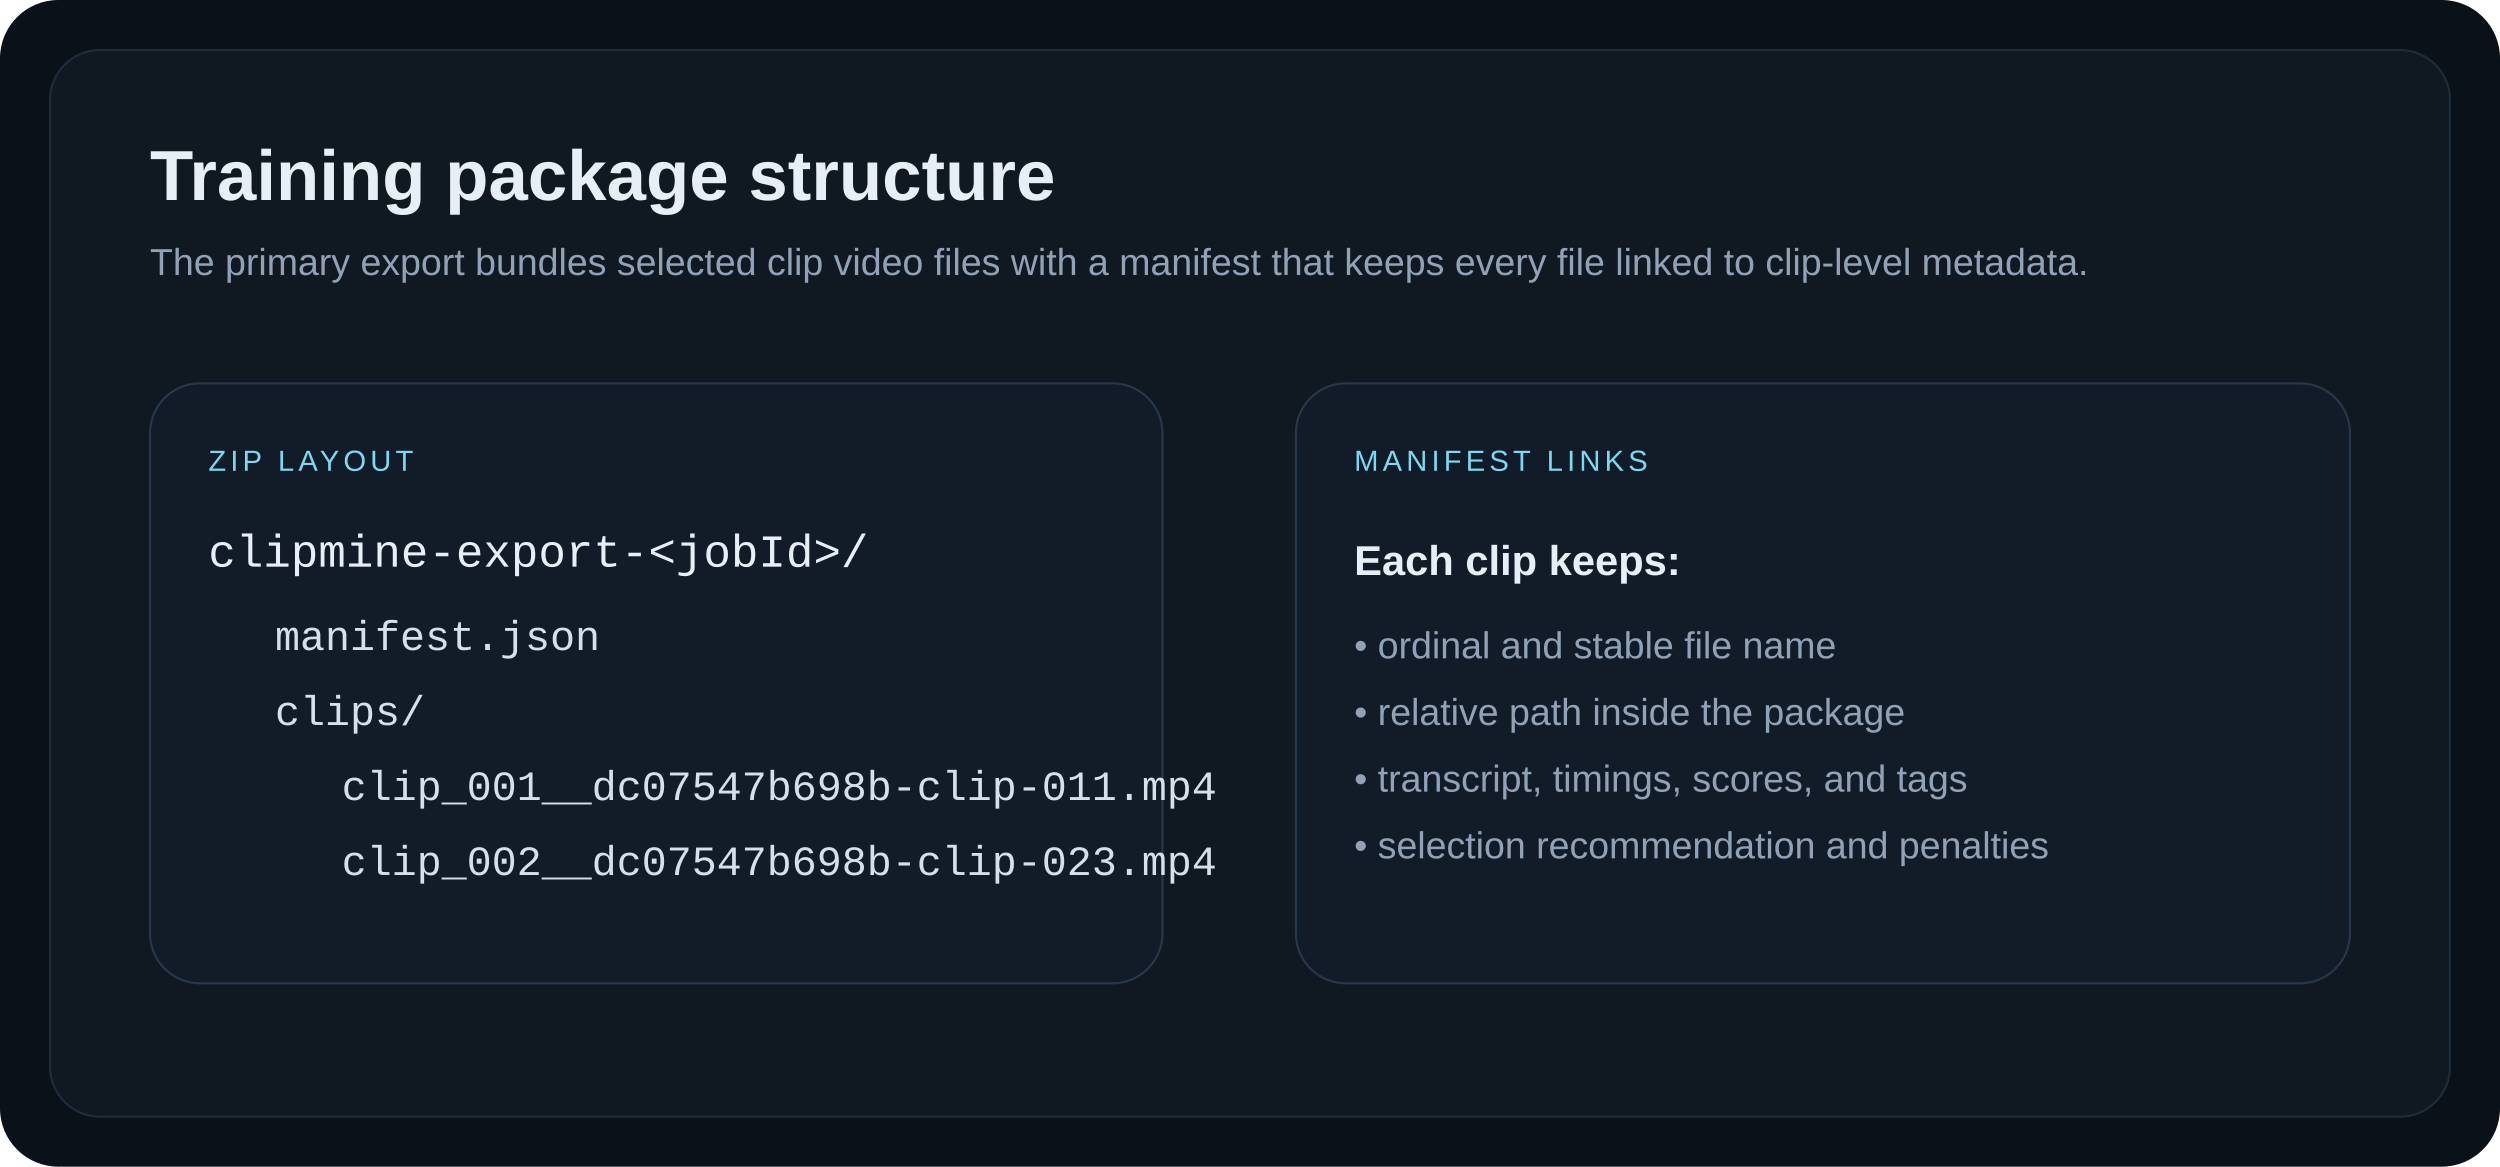
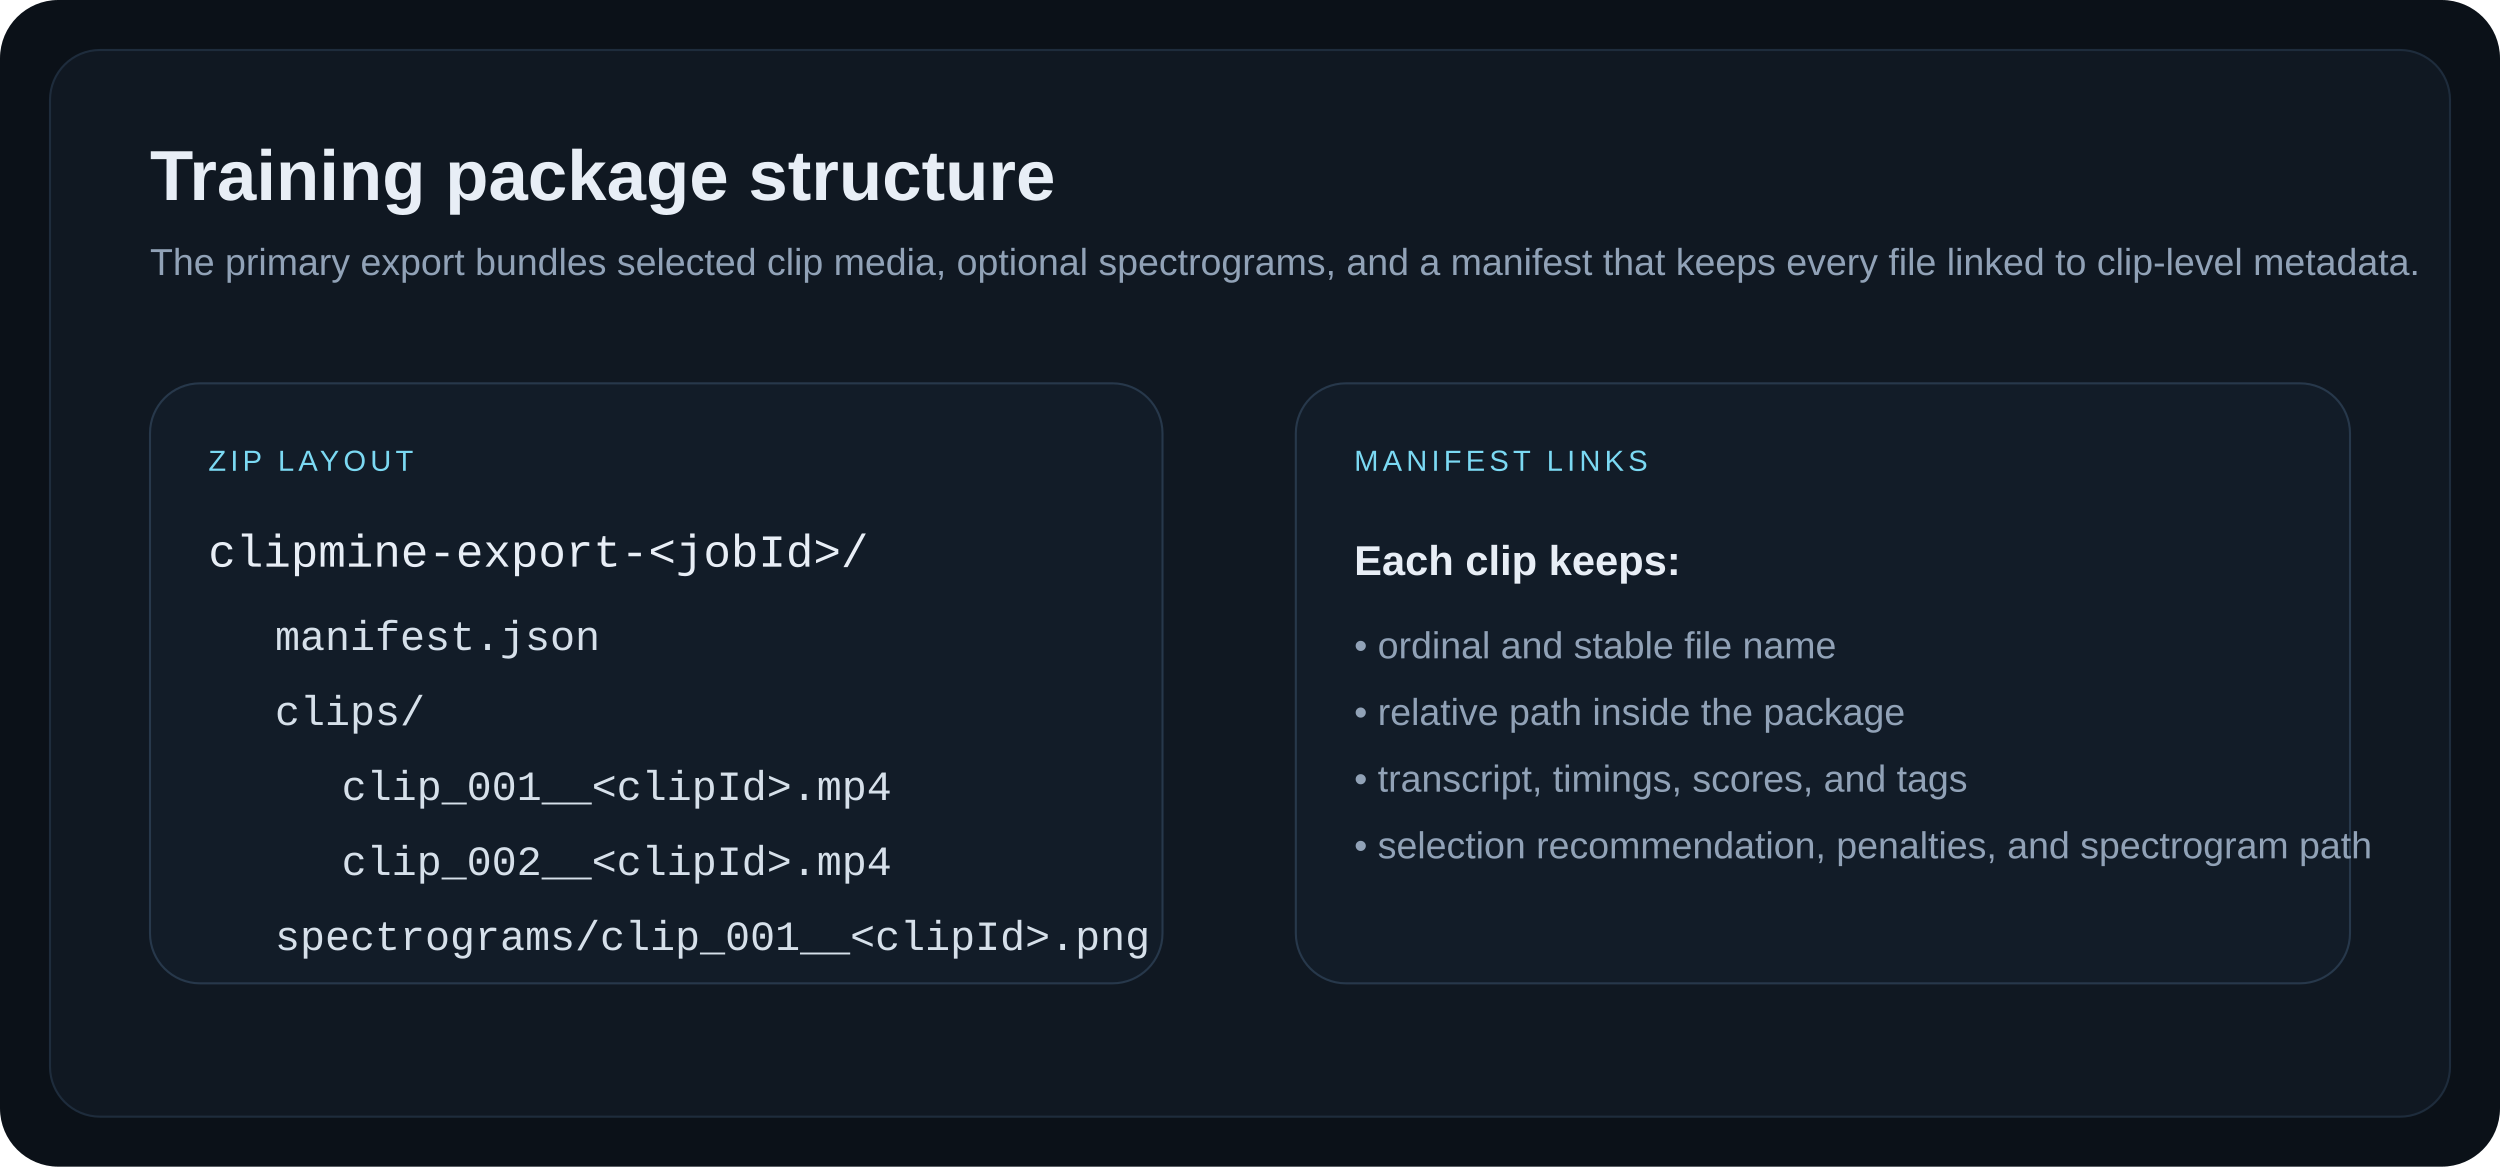
<svg xmlns="http://www.w3.org/2000/svg" width="1200" height="560" viewBox="0 0 1200 560" fill="none">
  <rect width="1200" height="560" rx="28" fill="#0B1118" />
  <rect x="24" y="24" width="1152" height="512" rx="24" fill="#101822" stroke="#1E2C3C" />
  <text x="72" y="96" fill="#E8EEF6" font-family="Arial, sans-serif" font-size="34" font-weight="700">Training package structure</text>
-   <text x="72" y="132" fill="#91A2B7" font-family="Arial, sans-serif" font-size="18">The primary export bundles selected clip video files with a manifest that keeps every file linked to clip-level metadata.</text>
+   <text x="72" y="132" fill="#91A2B7" font-family="Arial, sans-serif" font-size="18">The primary export bundles selected clip media, optional spectrograms, and a manifest that keeps every file linked to clip-level metadata.</text>
  <rect x="72" y="184" width="486" height="288" rx="24" fill="#121C28" stroke="#27384B" />
  <text x="100" y="226" fill="#7BD9F3" font-family="Arial, sans-serif" font-size="14" letter-spacing="2">ZIP LAYOUT</text>
  <text x="100" y="272" fill="#E8EEF6" font-family="Courier New, monospace" font-size="22">clipmine-export-&lt;jobId&gt;/</text>
  <text x="132" y="312" fill="#D6E0EA" font-family="Courier New, monospace" font-size="20">manifest.json</text>
  <text x="132" y="348" fill="#D6E0EA" font-family="Courier New, monospace" font-size="20">clips/</text>
-   <text x="164" y="384" fill="#D6E0EA" font-family="Courier New, monospace" font-size="20">clip_001__dc07547b698b-clip-011.mp4</text>
-   <text x="164" y="420" fill="#D6E0EA" font-family="Courier New, monospace" font-size="20">clip_002__dc07547b698b-clip-023.mp4</text>
+   <text x="164" y="384" fill="#D6E0EA" font-family="Courier New, monospace" font-size="20">clip_001__&lt;clipId&gt;.mp4</text>
+   <text x="164" y="420" fill="#D6E0EA" font-family="Courier New, monospace" font-size="20">clip_002__&lt;clipId&gt;.mp4</text>
+   <text x="132" y="456" fill="#D6E0EA" font-family="Courier New, monospace" font-size="20">spectrograms/clip_001__&lt;clipId&gt;.png</text>
  <rect x="622" y="184" width="506" height="288" rx="24" fill="#121C28" stroke="#27384B" />
  <text x="650" y="226" fill="#7BD9F3" font-family="Arial, sans-serif" font-size="14" letter-spacing="2">MANIFEST LINKS</text>
  <text x="650" y="276" fill="#E8EEF6" font-family="Arial, sans-serif" font-size="20" font-weight="700">Each clip keeps:</text>
  <text x="650" y="316" fill="#91A2B7" font-family="Arial, sans-serif" font-size="18">• ordinal and stable file name</text>
  <text x="650" y="348" fill="#91A2B7" font-family="Arial, sans-serif" font-size="18">• relative path inside the package</text>
  <text x="650" y="380" fill="#91A2B7" font-family="Arial, sans-serif" font-size="18">• transcript, timings, scores, and tags</text>
-   <text x="650" y="412" fill="#91A2B7" font-family="Arial, sans-serif" font-size="18">• selection recommendation and penalties</text>
+   <text x="650" y="412" fill="#91A2B7" font-family="Arial, sans-serif" font-size="18">• selection recommendation, penalties, and spectrogram path</text>
</svg>
